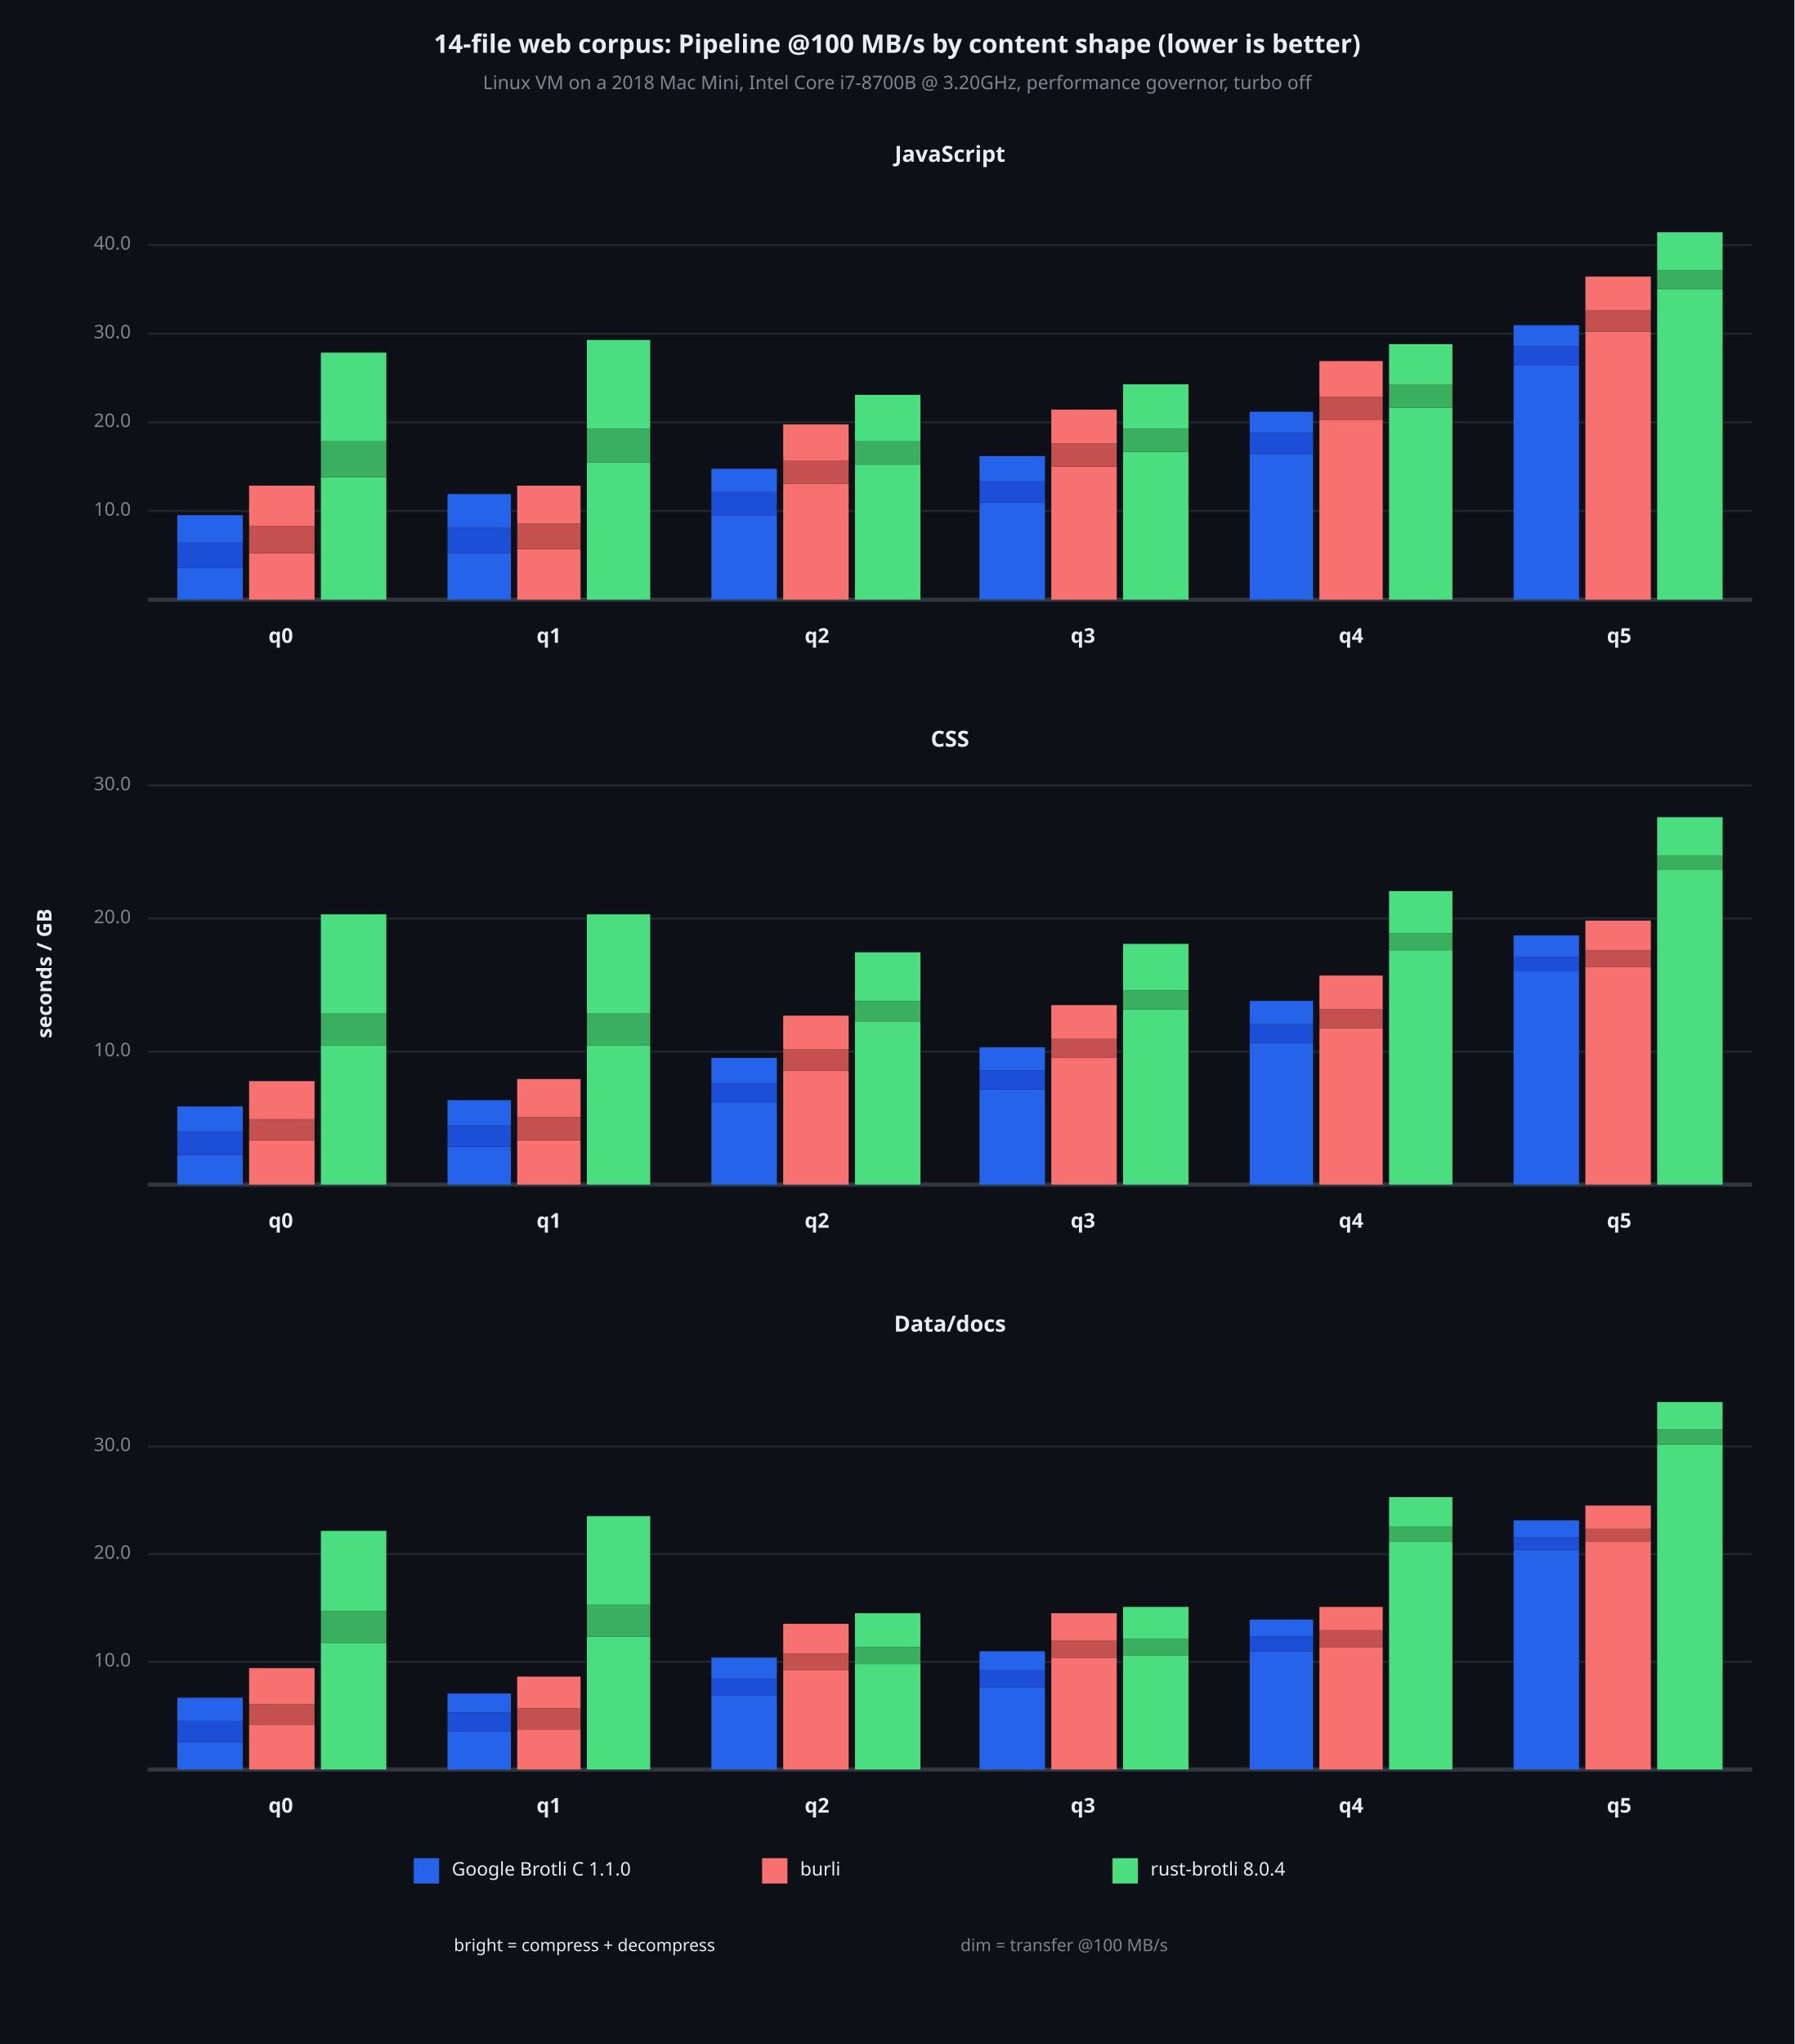
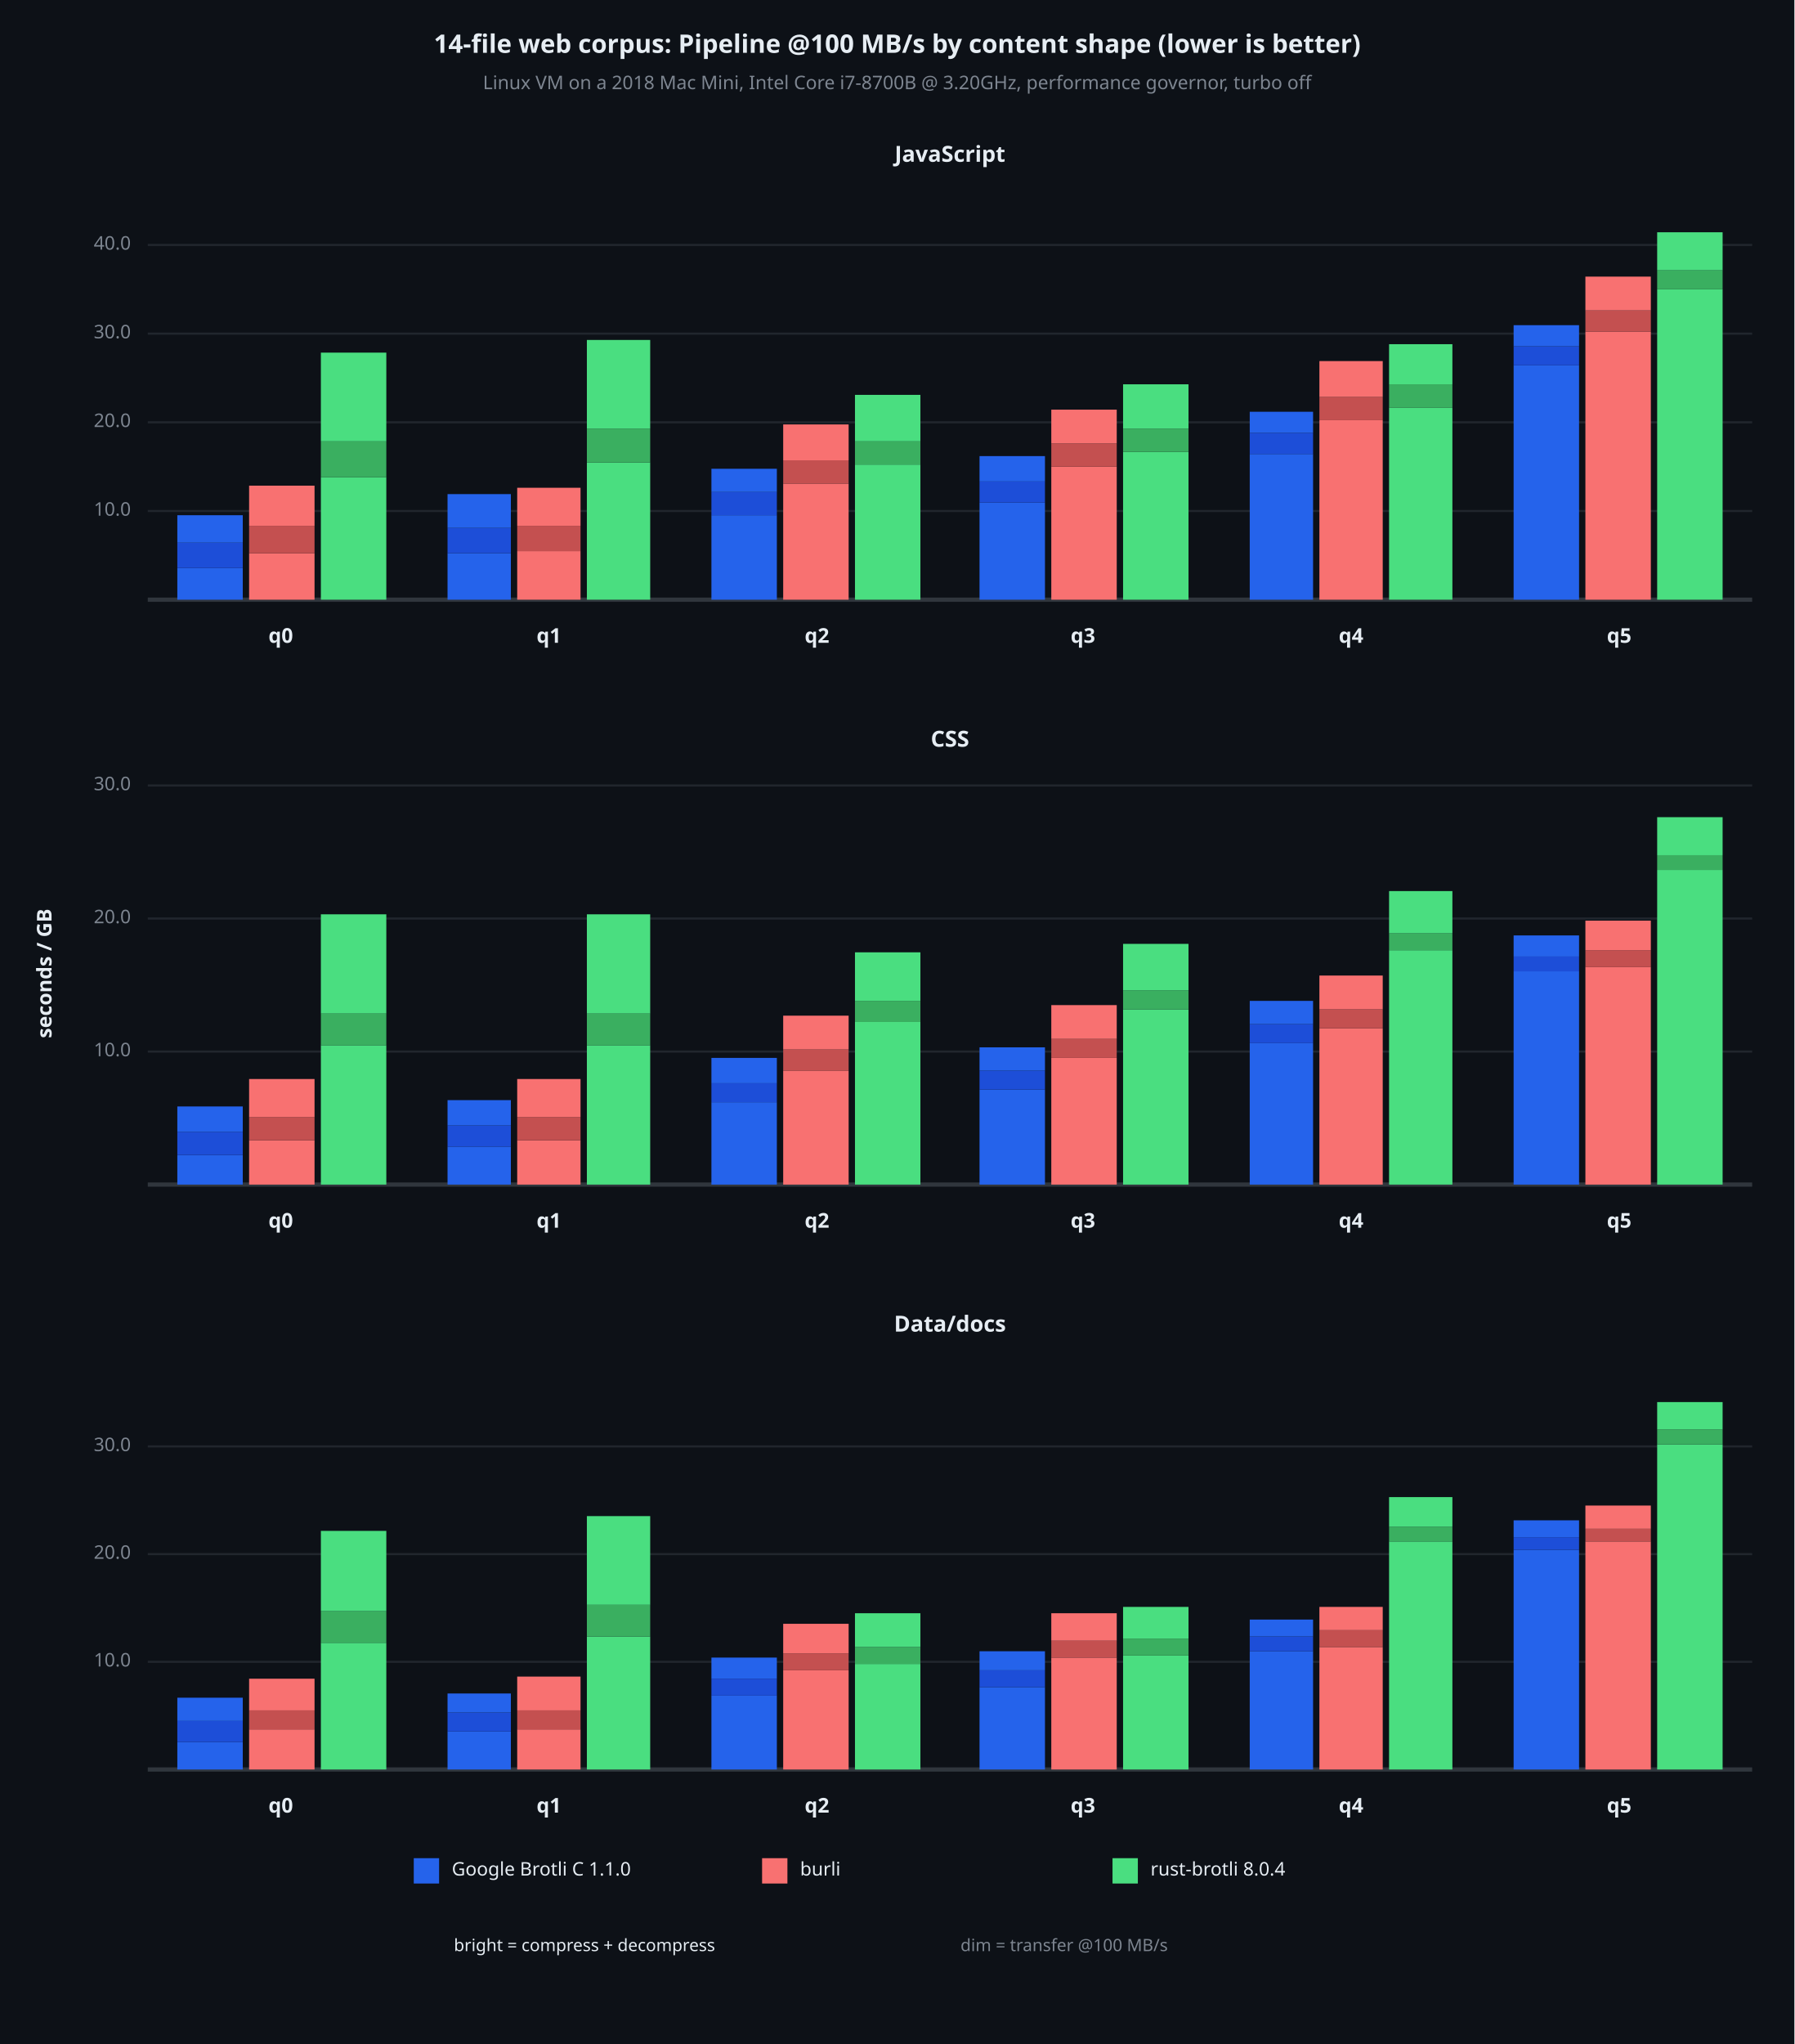
<svg xmlns="http://www.w3.org/2000/svg" viewBox="0 0 850 968" font-family="system-ui, -apple-system, sans-serif">
  <rect x="0" y="0" width="850" height="968" opacity="1" fill="#0D1117" stroke="none" />
  <text x="425" y="22" dy="0.5ex" text-anchor="middle" font-family="sans-serif" font-size="12.097" opacity="1" fill="#E6EDF3" font-weight="bold">
14-file web corpus: Pipeline @100 MB/s by content shape (lower is better)
</text>
  <text x="425" y="40" dy="0.5ex" text-anchor="middle" font-family="sans-serif" font-size="8.871" opacity="1" fill="#7D8590">
Linux VM on a 2018 Mac Mini, Intel Core i7-8700B @ 3.20GHz, performance governor, turbo off
</text>
  <text x="22" y="461" dy="0.5ex" text-anchor="middle" font-family="sans-serif" font-size="9.677" opacity="1" fill="#E6EDF3" font-weight="bold" transform="rotate(270, 22, 461)">
seconds / GB
</text>
  <text x="450" y="74" dy="0.5ex" text-anchor="middle" font-family="sans-serif" font-size="10.484" opacity="1" fill="#E6EDF3" font-weight="bold">
JavaScript
</text>
  <polyline fill="none" opacity="1" stroke="#21262D" stroke-width="1" points="70,242 830,242 " />
  <text x="62" y="242" dy="0.5ex" text-anchor="end" font-family="sans-serif" font-size="8.871" opacity="1" fill="#7D8590">
10.0
</text>
  <polyline fill="none" opacity="1" stroke="#21262D" stroke-width="1" points="70,200 830,200 " />
  <text x="62" y="200" dy="0.5ex" text-anchor="end" font-family="sans-serif" font-size="8.871" opacity="1" fill="#7D8590">
20.0
</text>
  <polyline fill="none" opacity="1" stroke="#21262D" stroke-width="1" points="70,158 830,158 " />
  <text x="62" y="158" dy="0.5ex" text-anchor="end" font-family="sans-serif" font-size="8.871" opacity="1" fill="#7D8590">
30.0
</text>
  <polyline fill="none" opacity="1" stroke="#21262D" stroke-width="1" points="70,116 830,116 " />
  <text x="62" y="116" dy="0.5ex" text-anchor="end" font-family="sans-serif" font-size="8.871" opacity="1" fill="#7D8590">
40.0
</text>
  <polyline fill="none" opacity="1" stroke="#30363D" stroke-width="2" points="70,284 830,284 " />
  <rect x="84" y="269" width="31" height="15" opacity="1" fill="#2563EB" stroke="none" />
  <rect x="84" y="257" width="31" height="12" opacity="1" fill="#1D4ED8" stroke="none" />
  <rect x="84" y="244" width="31" height="13" opacity="1" fill="#2563EB" stroke="none" />
  <rect x="118" y="262" width="31" height="22" opacity="1" fill="#F87171" stroke="none" />
  <rect x="118" y="249" width="31" height="13" opacity="1" fill="#C45050" stroke="none" />
  <rect x="118" y="230" width="31" height="19" opacity="1" fill="#F87171" stroke="none" />
  <rect x="152" y="226" width="31" height="58" opacity="1" fill="#4ADE80" stroke="none" />
  <rect x="152" y="209" width="31" height="17" opacity="1" fill="#3AAF60" stroke="none" />
  <rect x="152" y="167" width="31" height="42" opacity="1" fill="#4ADE80" stroke="none" />
  <text x="133" y="302" dy="0.5ex" text-anchor="middle" font-family="sans-serif" font-size="9.677" opacity="1" fill="#E6EDF3" font-weight="bold">
q0
</text>
  <rect x="212" y="262" width="30" height="22" opacity="1" fill="#2563EB" stroke="none" />
  <rect x="212" y="250" width="30" height="12" opacity="1" fill="#1D4ED8" stroke="none" />
  <rect x="212" y="234" width="30" height="16" opacity="1" fill="#2563EB" stroke="none" />
-   <rect x="245" y="260" width="30" height="24" opacity="1" fill="#F87171" stroke="none" />
-   <rect x="245" y="248" width="30" height="12" opacity="1" fill="#C45050" stroke="none" />
-   <rect x="245" y="230" width="30" height="18" opacity="1" fill="#F87171" stroke="none" />
+   <rect x="245" y="261" width="30" height="23" opacity="1" fill="#F87171" stroke="none" />
+   <rect x="245" y="249" width="30" height="12" opacity="1" fill="#C45050" stroke="none" />
+   <rect x="245" y="231" width="30" height="18" opacity="1" fill="#F87171" stroke="none" />
  <rect x="278" y="219" width="30" height="65" opacity="1" fill="#4ADE80" stroke="none" />
  <rect x="278" y="203" width="30" height="16" opacity="1" fill="#3AAF60" stroke="none" />
  <rect x="278" y="161" width="30" height="42" opacity="1" fill="#4ADE80" stroke="none" />
  <text x="260" y="302" dy="0.5ex" text-anchor="middle" font-family="sans-serif" font-size="9.677" opacity="1" fill="#E6EDF3" font-weight="bold">
q1
</text>
  <rect x="337" y="244" width="31" height="40" opacity="1" fill="#2563EB" stroke="none" />
  <rect x="337" y="233" width="31" height="11" opacity="1" fill="#1D4ED8" stroke="none" />
  <rect x="337" y="222" width="31" height="11" opacity="1" fill="#2563EB" stroke="none" />
  <rect x="371" y="229" width="31" height="55" opacity="1" fill="#F87171" stroke="none" />
  <rect x="371" y="218" width="31" height="11" opacity="1" fill="#C45050" stroke="none" />
  <rect x="371" y="201" width="31" height="17" opacity="1" fill="#F87171" stroke="none" />
  <rect x="405" y="220" width="31" height="64" opacity="1" fill="#4ADE80" stroke="none" />
  <rect x="405" y="209" width="31" height="11" opacity="1" fill="#3AAF60" stroke="none" />
  <rect x="405" y="187" width="31" height="22" opacity="1" fill="#4ADE80" stroke="none" />
  <text x="387" y="302" dy="0.5ex" text-anchor="middle" font-family="sans-serif" font-size="9.677" opacity="1" fill="#E6EDF3" font-weight="bold">
q2
</text>
  <rect x="464" y="238" width="31" height="46" opacity="1" fill="#2563EB" stroke="none" />
  <rect x="464" y="228" width="31" height="10" opacity="1" fill="#1D4ED8" stroke="none" />
  <rect x="464" y="216" width="31" height="12" opacity="1" fill="#2563EB" stroke="none" />
  <rect x="498" y="221" width="31" height="63" opacity="1" fill="#F87171" stroke="none" />
  <rect x="498" y="210" width="31" height="11" opacity="1" fill="#C45050" stroke="none" />
  <rect x="498" y="194" width="31" height="16" opacity="1" fill="#F87171" stroke="none" />
  <rect x="532" y="214" width="31" height="70" opacity="1" fill="#4ADE80" stroke="none" />
  <rect x="532" y="203" width="31" height="11" opacity="1" fill="#3AAF60" stroke="none" />
  <rect x="532" y="182" width="31" height="21" opacity="1" fill="#4ADE80" stroke="none" />
  <text x="513" y="302" dy="0.5ex" text-anchor="middle" font-family="sans-serif" font-size="9.677" opacity="1" fill="#E6EDF3" font-weight="bold">
q3
</text>
  <rect x="592" y="215" width="30" height="69" opacity="1" fill="#2563EB" stroke="none" />
  <rect x="592" y="205" width="30" height="10" opacity="1" fill="#1D4ED8" stroke="none" />
  <rect x="592" y="195" width="30" height="10" opacity="1" fill="#2563EB" stroke="none" />
  <rect x="625" y="199" width="30" height="85" opacity="1" fill="#F87171" stroke="none" />
  <rect x="625" y="188" width="30" height="11" opacity="1" fill="#C45050" stroke="none" />
  <rect x="625" y="171" width="30" height="17" opacity="1" fill="#F87171" stroke="none" />
  <rect x="658" y="193" width="30" height="91" opacity="1" fill="#4ADE80" stroke="none" />
  <rect x="658" y="182" width="30" height="11" opacity="1" fill="#3AAF60" stroke="none" />
  <rect x="658" y="163" width="30" height="19" opacity="1" fill="#4ADE80" stroke="none" />
  <text x="640" y="302" dy="0.5ex" text-anchor="middle" font-family="sans-serif" font-size="9.677" opacity="1" fill="#E6EDF3" font-weight="bold">
q4
</text>
  <rect x="717" y="173" width="31" height="111" opacity="1" fill="#2563EB" stroke="none" />
  <rect x="717" y="164" width="31" height="9" opacity="1" fill="#1D4ED8" stroke="none" />
  <rect x="717" y="154" width="31" height="10" opacity="1" fill="#2563EB" stroke="none" />
  <rect x="751" y="157" width="31" height="127" opacity="1" fill="#F87171" stroke="none" />
  <rect x="751" y="147" width="31" height="10" opacity="1" fill="#C45050" stroke="none" />
  <rect x="751" y="131" width="31" height="16" opacity="1" fill="#F87171" stroke="none" />
  <rect x="785" y="137" width="31" height="147" opacity="1" fill="#4ADE80" stroke="none" />
  <rect x="785" y="128" width="31" height="9" opacity="1" fill="#3AAF60" stroke="none" />
  <rect x="785" y="110" width="31" height="18" opacity="1" fill="#4ADE80" stroke="none" />
  <text x="767" y="302" dy="0.5ex" text-anchor="middle" font-family="sans-serif" font-size="9.677" opacity="1" fill="#E6EDF3" font-weight="bold">
q5
</text>
  <text x="450" y="351" dy="0.5ex" text-anchor="middle" font-family="sans-serif" font-size="10.484" opacity="1" fill="#E6EDF3" font-weight="bold">
CSS
</text>
  <polyline fill="none" opacity="1" stroke="#21262D" stroke-width="1" points="70,498 830,498 " />
  <text x="62" y="498" dy="0.5ex" text-anchor="end" font-family="sans-serif" font-size="8.871" opacity="1" fill="#7D8590">
10.0
</text>
  <polyline fill="none" opacity="1" stroke="#21262D" stroke-width="1" points="70,435 830,435 " />
  <text x="62" y="435" dy="0.5ex" text-anchor="end" font-family="sans-serif" font-size="8.871" opacity="1" fill="#7D8590">
20.0
</text>
  <polyline fill="none" opacity="1" stroke="#21262D" stroke-width="1" points="70,372 830,372 " />
  <text x="62" y="372" dy="0.5ex" text-anchor="end" font-family="sans-serif" font-size="8.871" opacity="1" fill="#7D8590">
30.0
</text>
  <polyline fill="none" opacity="1" stroke="#30363D" stroke-width="2" points="70,561 830,561 " />
  <rect x="84" y="547" width="31" height="14" opacity="1" fill="#2563EB" stroke="none" />
  <rect x="84" y="536" width="31" height="11" opacity="1" fill="#1D4ED8" stroke="none" />
  <rect x="84" y="524" width="31" height="12" opacity="1" fill="#2563EB" stroke="none" />
  <rect x="118" y="540" width="31" height="21" opacity="1" fill="#F87171" stroke="none" />
-   <rect x="118" y="530" width="31" height="10" opacity="1" fill="#C45050" stroke="none" />
-   <rect x="118" y="512" width="31" height="18" opacity="1" fill="#F87171" stroke="none" />
+   <rect x="118" y="529" width="31" height="11" opacity="1" fill="#C45050" stroke="none" />
+   <rect x="118" y="511" width="31" height="18" opacity="1" fill="#F87171" stroke="none" />
  <rect x="152" y="495" width="31" height="66" opacity="1" fill="#4ADE80" stroke="none" />
  <rect x="152" y="480" width="31" height="15" opacity="1" fill="#3AAF60" stroke="none" />
  <rect x="152" y="433" width="31" height="47" opacity="1" fill="#4ADE80" stroke="none" />
  <text x="133" y="579" dy="0.5ex" text-anchor="middle" font-family="sans-serif" font-size="9.677" opacity="1" fill="#E6EDF3" font-weight="bold">
q0
</text>
  <rect x="212" y="543" width="30" height="18" opacity="1" fill="#2563EB" stroke="none" />
  <rect x="212" y="533" width="30" height="10" opacity="1" fill="#1D4ED8" stroke="none" />
  <rect x="212" y="521" width="30" height="12" opacity="1" fill="#2563EB" stroke="none" />
  <rect x="245" y="540" width="30" height="21" opacity="1" fill="#F87171" stroke="none" />
  <rect x="245" y="529" width="30" height="11" opacity="1" fill="#C45050" stroke="none" />
  <rect x="245" y="511" width="30" height="18" opacity="1" fill="#F87171" stroke="none" />
  <rect x="278" y="495" width="30" height="66" opacity="1" fill="#4ADE80" stroke="none" />
  <rect x="278" y="480" width="30" height="15" opacity="1" fill="#3AAF60" stroke="none" />
  <rect x="278" y="433" width="30" height="47" opacity="1" fill="#4ADE80" stroke="none" />
  <text x="260" y="579" dy="0.5ex" text-anchor="middle" font-family="sans-serif" font-size="9.677" opacity="1" fill="#E6EDF3" font-weight="bold">
q1
</text>
  <rect x="337" y="522" width="31" height="39" opacity="1" fill="#2563EB" stroke="none" />
  <rect x="337" y="513" width="31" height="9" opacity="1" fill="#1D4ED8" stroke="none" />
  <rect x="337" y="501" width="31" height="12" opacity="1" fill="#2563EB" stroke="none" />
  <rect x="371" y="507" width="31" height="54" opacity="1" fill="#F87171" stroke="none" />
  <rect x="371" y="497" width="31" height="10" opacity="1" fill="#C45050" stroke="none" />
  <rect x="371" y="481" width="31" height="16" opacity="1" fill="#F87171" stroke="none" />
  <rect x="405" y="484" width="31" height="77" opacity="1" fill="#4ADE80" stroke="none" />
  <rect x="405" y="474" width="31" height="10" opacity="1" fill="#3AAF60" stroke="none" />
  <rect x="405" y="451" width="31" height="23" opacity="1" fill="#4ADE80" stroke="none" />
  <text x="387" y="579" dy="0.5ex" text-anchor="middle" font-family="sans-serif" font-size="9.677" opacity="1" fill="#E6EDF3" font-weight="bold">
q2
</text>
  <rect x="464" y="516" width="31" height="45" opacity="1" fill="#2563EB" stroke="none" />
  <rect x="464" y="507" width="31" height="9" opacity="1" fill="#1D4ED8" stroke="none" />
  <rect x="464" y="496" width="31" height="11" opacity="1" fill="#2563EB" stroke="none" />
  <rect x="498" y="501" width="31" height="60" opacity="1" fill="#F87171" stroke="none" />
  <rect x="498" y="492" width="31" height="9" opacity="1" fill="#C45050" stroke="none" />
  <rect x="498" y="476" width="31" height="16" opacity="1" fill="#F87171" stroke="none" />
  <rect x="532" y="478" width="31" height="83" opacity="1" fill="#4ADE80" stroke="none" />
  <rect x="532" y="469" width="31" height="9" opacity="1" fill="#3AAF60" stroke="none" />
  <rect x="532" y="447" width="31" height="22" opacity="1" fill="#4ADE80" stroke="none" />
  <text x="513" y="579" dy="0.5ex" text-anchor="middle" font-family="sans-serif" font-size="9.677" opacity="1" fill="#E6EDF3" font-weight="bold">
q3
</text>
  <rect x="592" y="494" width="30" height="67" opacity="1" fill="#2563EB" stroke="none" />
  <rect x="592" y="485" width="30" height="9" opacity="1" fill="#1D4ED8" stroke="none" />
  <rect x="592" y="474" width="30" height="11" opacity="1" fill="#2563EB" stroke="none" />
  <rect x="625" y="487" width="30" height="74" opacity="1" fill="#F87171" stroke="none" />
  <rect x="625" y="478" width="30" height="9" opacity="1" fill="#C45050" stroke="none" />
  <rect x="625" y="462" width="30" height="16" opacity="1" fill="#F87171" stroke="none" />
  <rect x="658" y="450" width="30" height="111" opacity="1" fill="#4ADE80" stroke="none" />
  <rect x="658" y="442" width="30" height="8" opacity="1" fill="#3AAF60" stroke="none" />
  <rect x="658" y="422" width="30" height="20" opacity="1" fill="#4ADE80" stroke="none" />
  <text x="640" y="579" dy="0.5ex" text-anchor="middle" font-family="sans-serif" font-size="9.677" opacity="1" fill="#E6EDF3" font-weight="bold">
q4
</text>
  <rect x="717" y="460" width="31" height="101" opacity="1" fill="#2563EB" stroke="none" />
  <rect x="717" y="453" width="31" height="7" opacity="1" fill="#1D4ED8" stroke="none" />
  <rect x="717" y="443" width="31" height="10" opacity="1" fill="#2563EB" stroke="none" />
  <rect x="751" y="458" width="31" height="103" opacity="1" fill="#F87171" stroke="none" />
  <rect x="751" y="450" width="31" height="8" opacity="1" fill="#C45050" stroke="none" />
  <rect x="751" y="436" width="31" height="14" opacity="1" fill="#F87171" stroke="none" />
  <rect x="785" y="412" width="31" height="149" opacity="1" fill="#4ADE80" stroke="none" />
  <rect x="785" y="405" width="31" height="7" opacity="1" fill="#3AAF60" stroke="none" />
  <rect x="785" y="387" width="31" height="18" opacity="1" fill="#4ADE80" stroke="none" />
  <text x="767" y="579" dy="0.5ex" text-anchor="middle" font-family="sans-serif" font-size="9.677" opacity="1" fill="#E6EDF3" font-weight="bold">
q5
</text>
  <text x="450" y="628" dy="0.5ex" text-anchor="middle" font-family="sans-serif" font-size="10.484" opacity="1" fill="#E6EDF3" font-weight="bold">
Data/docs
</text>
  <polyline fill="none" opacity="1" stroke="#21262D" stroke-width="1" points="70,787 830,787 " />
  <text x="62" y="787" dy="0.5ex" text-anchor="end" font-family="sans-serif" font-size="8.871" opacity="1" fill="#7D8590">
10.0
</text>
  <polyline fill="none" opacity="1" stroke="#21262D" stroke-width="1" points="70,736 830,736 " />
  <text x="62" y="736" dy="0.5ex" text-anchor="end" font-family="sans-serif" font-size="8.871" opacity="1" fill="#7D8590">
20.0
</text>
  <polyline fill="none" opacity="1" stroke="#21262D" stroke-width="1" points="70,685 830,685 " />
  <text x="62" y="685" dy="0.5ex" text-anchor="end" font-family="sans-serif" font-size="8.871" opacity="1" fill="#7D8590">
30.0
</text>
  <polyline fill="none" opacity="1" stroke="#30363D" stroke-width="2" points="70,838 830,838 " />
  <rect x="84" y="825" width="31" height="13" opacity="1" fill="#2563EB" stroke="none" />
  <rect x="84" y="815" width="31" height="10" opacity="1" fill="#1D4ED8" stroke="none" />
  <rect x="84" y="804" width="31" height="11" opacity="1" fill="#2563EB" stroke="none" />
-   <rect x="118" y="817" width="31" height="21" opacity="1" fill="#F87171" stroke="none" />
-   <rect x="118" y="807" width="31" height="10" opacity="1" fill="#C45050" stroke="none" />
-   <rect x="118" y="790" width="31" height="17" opacity="1" fill="#F87171" stroke="none" />
+   <rect x="118" y="819" width="31" height="19" opacity="1" fill="#F87171" stroke="none" />
+   <rect x="118" y="810" width="31" height="9" opacity="1" fill="#C45050" stroke="none" />
+   <rect x="118" y="795" width="31" height="15" opacity="1" fill="#F87171" stroke="none" />
  <rect x="152" y="778" width="31" height="60" opacity="1" fill="#4ADE80" stroke="none" />
  <rect x="152" y="763" width="31" height="15" opacity="1" fill="#3AAF60" stroke="none" />
  <rect x="152" y="725" width="31" height="38" opacity="1" fill="#4ADE80" stroke="none" />
  <text x="133" y="856" dy="0.5ex" text-anchor="middle" font-family="sans-serif" font-size="9.677" opacity="1" fill="#E6EDF3" font-weight="bold">
q0
</text>
  <rect x="212" y="820" width="30" height="18" opacity="1" fill="#2563EB" stroke="none" />
  <rect x="212" y="811" width="30" height="9" opacity="1" fill="#1D4ED8" stroke="none" />
  <rect x="212" y="802" width="30" height="9" opacity="1" fill="#2563EB" stroke="none" />
  <rect x="245" y="819" width="30" height="19" opacity="1" fill="#F87171" stroke="none" />
-   <rect x="245" y="809" width="30" height="10" opacity="1" fill="#C45050" stroke="none" />
-   <rect x="245" y="794" width="30" height="15" opacity="1" fill="#F87171" stroke="none" />
+   <rect x="245" y="810" width="30" height="9" opacity="1" fill="#C45050" stroke="none" />
+   <rect x="245" y="794" width="30" height="16" opacity="1" fill="#F87171" stroke="none" />
  <rect x="278" y="775" width="30" height="63" opacity="1" fill="#4ADE80" stroke="none" />
  <rect x="278" y="760" width="30" height="15" opacity="1" fill="#3AAF60" stroke="none" />
  <rect x="278" y="718" width="30" height="42" opacity="1" fill="#4ADE80" stroke="none" />
  <text x="260" y="856" dy="0.5ex" text-anchor="middle" font-family="sans-serif" font-size="9.677" opacity="1" fill="#E6EDF3" font-weight="bold">
q1
</text>
  <rect x="337" y="803" width="31" height="35" opacity="1" fill="#2563EB" stroke="none" />
  <rect x="337" y="795" width="31" height="8" opacity="1" fill="#1D4ED8" stroke="none" />
  <rect x="337" y="785" width="31" height="10" opacity="1" fill="#2563EB" stroke="none" />
  <rect x="371" y="791" width="31" height="47" opacity="1" fill="#F87171" stroke="none" />
  <rect x="371" y="783" width="31" height="8" opacity="1" fill="#C45050" stroke="none" />
  <rect x="371" y="769" width="31" height="14" opacity="1" fill="#F87171" stroke="none" />
  <rect x="405" y="788" width="31" height="50" opacity="1" fill="#4ADE80" stroke="none" />
  <rect x="405" y="780" width="31" height="8" opacity="1" fill="#3AAF60" stroke="none" />
  <rect x="405" y="764" width="31" height="16" opacity="1" fill="#4ADE80" stroke="none" />
  <text x="387" y="856" dy="0.5ex" text-anchor="middle" font-family="sans-serif" font-size="9.677" opacity="1" fill="#E6EDF3" font-weight="bold">
q2
</text>
  <rect x="464" y="799" width="31" height="39" opacity="1" fill="#2563EB" stroke="none" />
  <rect x="464" y="791" width="31" height="8" opacity="1" fill="#1D4ED8" stroke="none" />
  <rect x="464" y="782" width="31" height="9" opacity="1" fill="#2563EB" stroke="none" />
  <rect x="498" y="785" width="31" height="53" opacity="1" fill="#F87171" stroke="none" />
  <rect x="498" y="777" width="31" height="8" opacity="1" fill="#C45050" stroke="none" />
  <rect x="498" y="764" width="31" height="13" opacity="1" fill="#F87171" stroke="none" />
  <rect x="532" y="784" width="31" height="54" opacity="1" fill="#4ADE80" stroke="none" />
  <rect x="532" y="776" width="31" height="8" opacity="1" fill="#3AAF60" stroke="none" />
  <rect x="532" y="761" width="31" height="15" opacity="1" fill="#4ADE80" stroke="none" />
  <text x="513" y="856" dy="0.5ex" text-anchor="middle" font-family="sans-serif" font-size="9.677" opacity="1" fill="#E6EDF3" font-weight="bold">
q3
</text>
  <rect x="592" y="782" width="30" height="56" opacity="1" fill="#2563EB" stroke="none" />
  <rect x="592" y="775" width="30" height="7" opacity="1" fill="#1D4ED8" stroke="none" />
  <rect x="592" y="767" width="30" height="8" opacity="1" fill="#2563EB" stroke="none" />
  <rect x="625" y="780" width="30" height="58" opacity="1" fill="#F87171" stroke="none" />
  <rect x="625" y="772" width="30" height="8" opacity="1" fill="#C45050" stroke="none" />
  <rect x="625" y="761" width="30" height="11" opacity="1" fill="#F87171" stroke="none" />
  <rect x="658" y="730" width="30" height="108" opacity="1" fill="#4ADE80" stroke="none" />
  <rect x="658" y="723" width="30" height="7" opacity="1" fill="#3AAF60" stroke="none" />
  <rect x="658" y="709" width="30" height="14" opacity="1" fill="#4ADE80" stroke="none" />
  <text x="640" y="856" dy="0.5ex" text-anchor="middle" font-family="sans-serif" font-size="9.677" opacity="1" fill="#E6EDF3" font-weight="bold">
q4
</text>
  <rect x="717" y="734" width="31" height="104" opacity="1" fill="#2563EB" stroke="none" />
  <rect x="717" y="728" width="31" height="6" opacity="1" fill="#1D4ED8" stroke="none" />
  <rect x="717" y="720" width="31" height="8" opacity="1" fill="#2563EB" stroke="none" />
  <rect x="751" y="730" width="31" height="108" opacity="1" fill="#F87171" stroke="none" />
  <rect x="751" y="724" width="31" height="6" opacity="1" fill="#C45050" stroke="none" />
  <rect x="751" y="713" width="31" height="11" opacity="1" fill="#F87171" stroke="none" />
  <rect x="785" y="684" width="31" height="154" opacity="1" fill="#4ADE80" stroke="none" />
  <rect x="785" y="677" width="31" height="7" opacity="1" fill="#3AAF60" stroke="none" />
  <rect x="785" y="664" width="31" height="13" opacity="1" fill="#4ADE80" stroke="none" />
  <text x="767" y="856" dy="0.5ex" text-anchor="middle" font-family="sans-serif" font-size="9.677" opacity="1" fill="#E6EDF3" font-weight="bold">
q5
</text>
  <rect x="196" y="880" width="12" height="12" opacity="1" fill="#2563EB" stroke="none" />
  <text x="214" y="886" dy="0.5ex" text-anchor="start" font-family="sans-serif" font-size="8.871" opacity="1" fill="#E6EDF3">
Google Brotli C 1.1.0
</text>
  <rect x="361" y="880" width="12" height="12" opacity="1" fill="#F87171" stroke="none" />
  <text x="379" y="886" dy="0.5ex" text-anchor="start" font-family="sans-serif" font-size="8.871" opacity="1" fill="#E6EDF3">
burli
</text>
  <rect x="527" y="880" width="12" height="12" opacity="1" fill="#4ADE80" stroke="none" />
  <text x="545" y="886" dy="0.5ex" text-anchor="start" font-family="sans-serif" font-size="8.871" opacity="1" fill="#E6EDF3">
rust-brotli 8.0.4
</text>
  <text x="215" y="922" dy="0.5ex" text-anchor="start" font-family="sans-serif" font-size="8.065" opacity="1" fill="#E6EDF3">
bright = compress + decompress
</text>
  <text x="455" y="922" dy="0.5ex" text-anchor="start" font-family="sans-serif" font-size="8.065" opacity="1" fill="#7D8590">
dim = transfer @100 MB/s
</text>
</svg>
